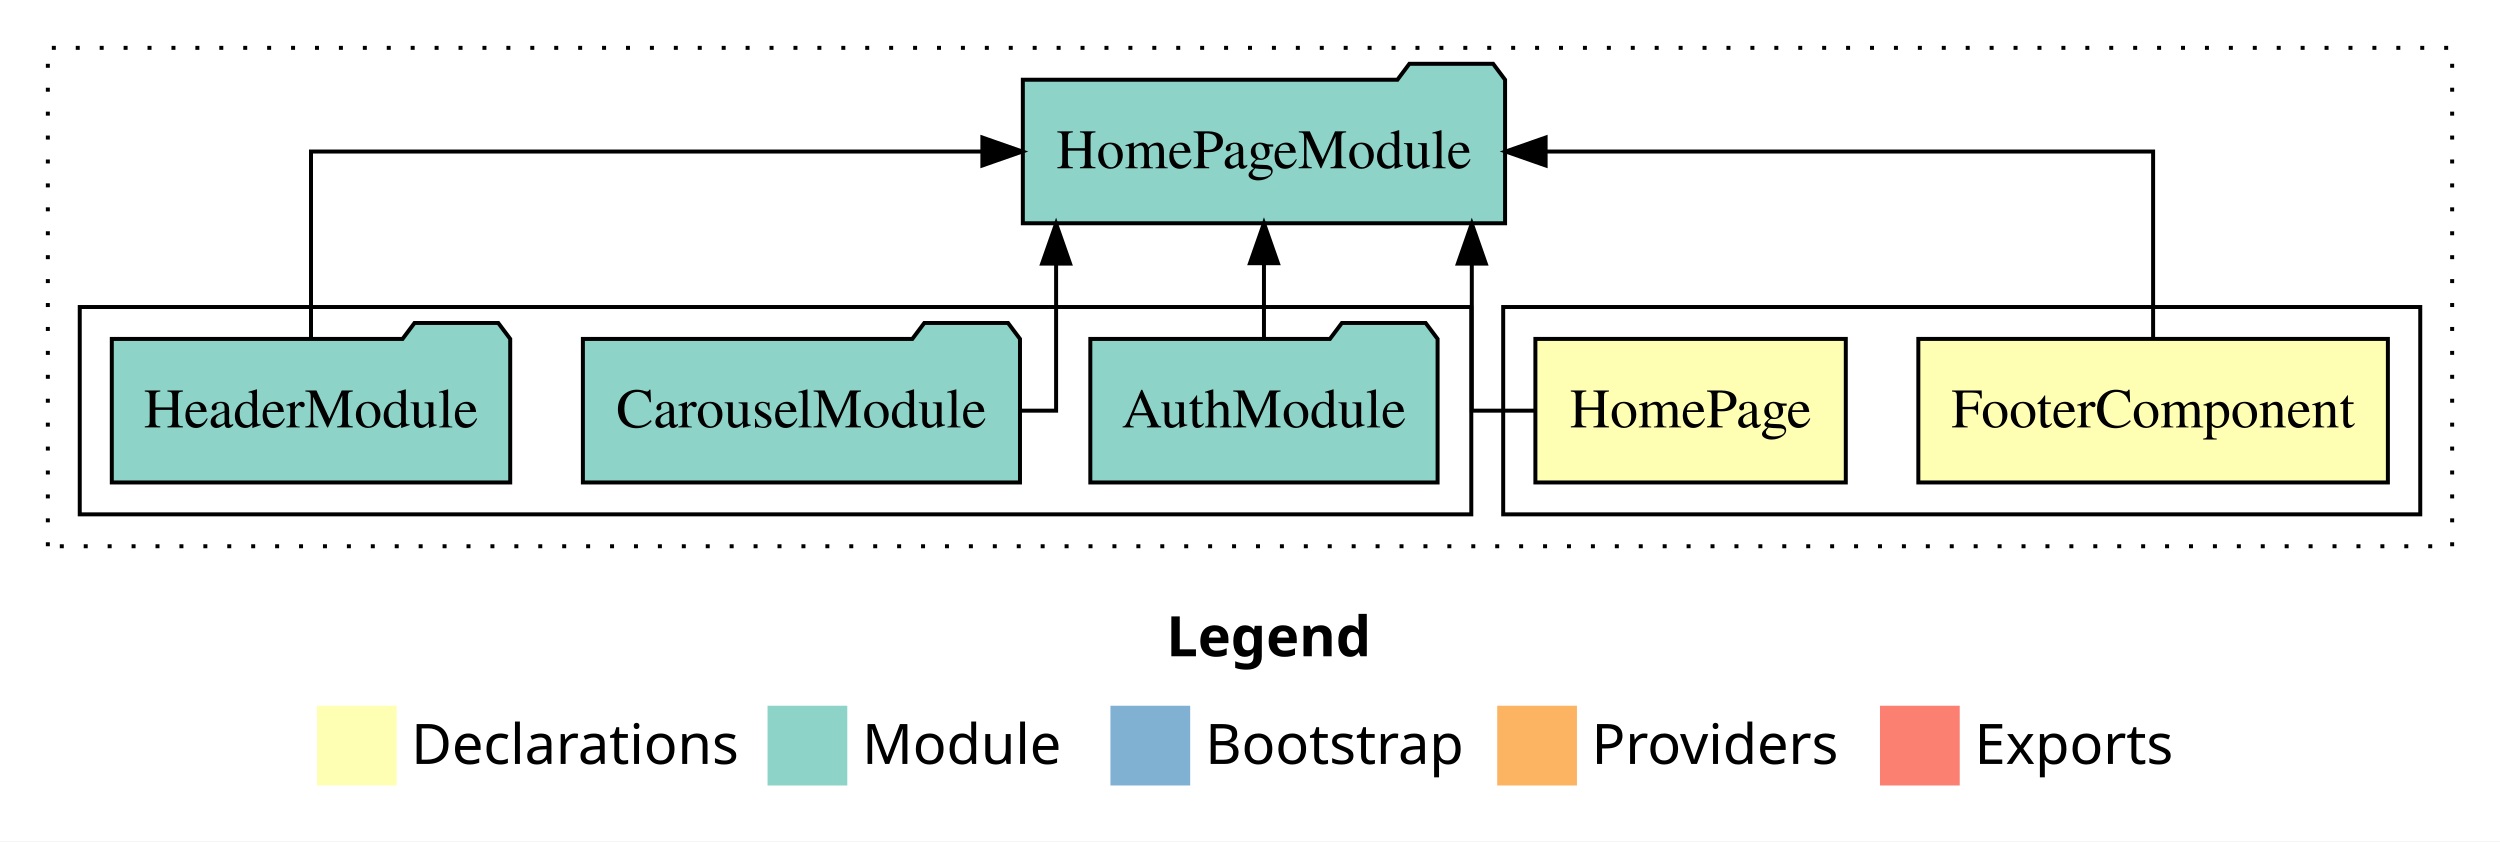
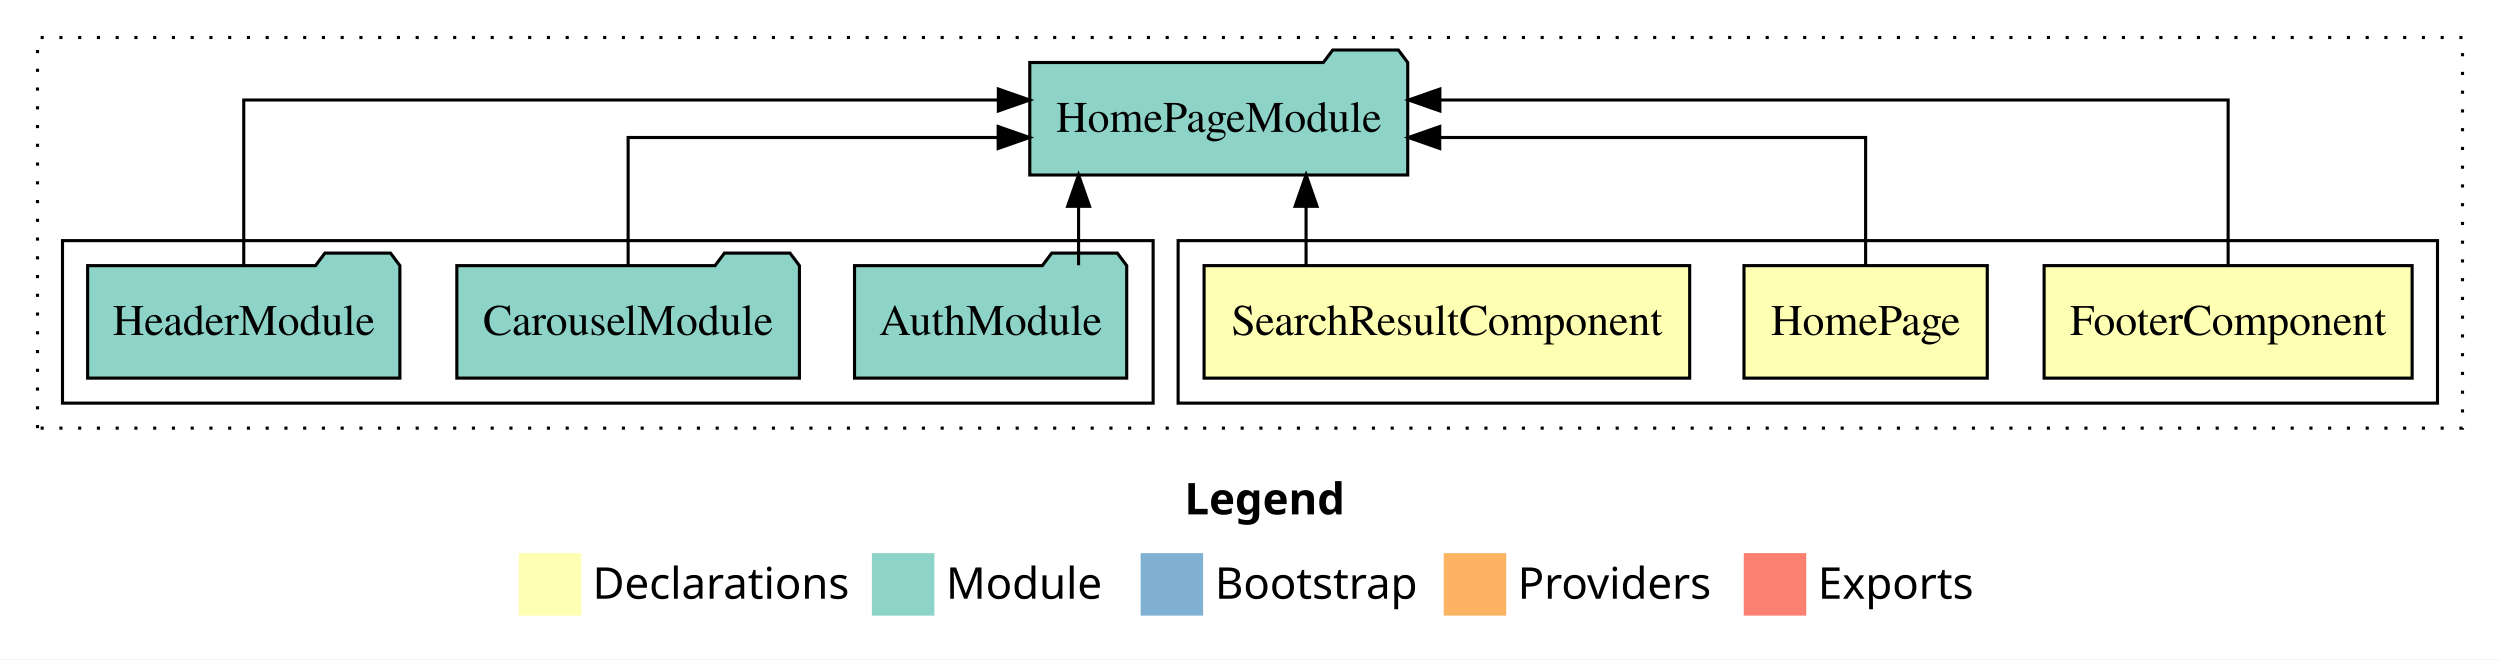
- <svg xmlns="http://www.w3.org/2000/svg" width="627pt" height="211pt" viewBox="0.00 0.00 627.00 211.00">
+ <svg xmlns="http://www.w3.org/2000/svg" width="800pt" height="211pt" viewBox="0.00 0.00 800.00 211.00">
  <g id="graph0" class="graph" transform="scale(1 1) rotate(0) translate(4 207)">
-     <polygon fill="#ffffff" stroke="transparent" points="-4,4 -4,-207 623,-207 623,4 -4,4" />
-     <text text-anchor="start" x="288.509" y="-42.4" font-family="sans-serif" font-weight="bold" font-size="14.00" fill="#000000">Legend</text>
-     <polygon fill="#ffffb3" stroke="transparent" points="75.5,-10 75.5,-30 95.5,-30 95.5,-10 75.5,-10" />
-     <text text-anchor="start" x="99.129" y="-15.4" font-family="sans-serif" font-size="14.00" fill="#000000">  Declarations</text>
-     <polygon fill="#8dd3c7" stroke="transparent" points="188.5,-10 188.5,-30 208.5,-30 208.5,-10 188.5,-10" />
-     <text text-anchor="start" x="212.225" y="-15.4" font-family="sans-serif" font-size="14.00" fill="#000000">  Module</text>
-     <polygon fill="#80b1d3" stroke="transparent" points="274.5,-10 274.5,-30 294.5,-30 294.5,-10 274.5,-10" />
-     <text text-anchor="start" x="298.281" y="-15.4" font-family="sans-serif" font-size="14.00" fill="#000000">  Bootstrap</text>
-     <polygon fill="#fdb462" stroke="transparent" points="371.5,-10 371.5,-30 391.5,-30 391.5,-10 371.5,-10" />
-     <text text-anchor="start" x="395.173" y="-15.4" font-family="sans-serif" font-size="14.00" fill="#000000">  Providers</text>
-     <polygon fill="#fb8072" stroke="transparent" points="467.5,-10 467.5,-30 487.5,-30 487.5,-10 467.5,-10" />
-     <text text-anchor="start" x="491.226" y="-15.4" font-family="sans-serif" font-size="14.00" fill="#000000">  Exports</text>
+     <polygon fill="#ffffff" stroke="transparent" points="-4,4 -4,-207 796,-207 796,4 -4,4" />
+     <text text-anchor="start" x="375.009" y="-42.4" font-family="sans-serif" font-weight="bold" font-size="14.00" fill="#000000">Legend</text>
+     <polygon fill="#ffffb3" stroke="transparent" points="162,-10 162,-30 182,-30 182,-10 162,-10" />
+     <text text-anchor="start" x="185.629" y="-15.4" font-family="sans-serif" font-size="14.00" fill="#000000">  Declarations</text>
+     <polygon fill="#8dd3c7" stroke="transparent" points="275,-10 275,-30 295,-30 295,-10 275,-10" />
+     <text text-anchor="start" x="298.725" y="-15.4" font-family="sans-serif" font-size="14.00" fill="#000000">  Module</text>
+     <polygon fill="#80b1d3" stroke="transparent" points="361,-10 361,-30 381,-30 381,-10 361,-10" />
+     <text text-anchor="start" x="384.781" y="-15.4" font-family="sans-serif" font-size="14.00" fill="#000000">  Bootstrap</text>
+     <polygon fill="#fdb462" stroke="transparent" points="458,-10 458,-30 478,-30 478,-10 458,-10" />
+     <text text-anchor="start" x="481.673" y="-15.4" font-family="sans-serif" font-size="14.00" fill="#000000">  Providers</text>
+     <polygon fill="#fb8072" stroke="transparent" points="554,-10 554,-30 574,-30 574,-10 554,-10" />
+     <text text-anchor="start" x="577.726" y="-15.4" font-family="sans-serif" font-size="14.00" fill="#000000">  Exports</text>
    <g id="clust1" class="cluster">
-       <polygon fill="none" stroke="#000000" stroke-dasharray="1,5" points="8,-70 8,-195 611,-195 611,-70 8,-70" />
+       <polygon fill="none" stroke="#000000" stroke-dasharray="1,5" points="8,-70 8,-195 784,-195 784,-70 8,-70" />
    </g>
    <g id="clust2" class="cluster">
-       <polygon fill="none" stroke="#000000" points="373,-78 373,-130 603,-130 603,-78 373,-78" />
+       <polygon fill="none" stroke="#000000" points="373,-78 373,-130 776,-130 776,-78 373,-78" />
    </g>
-     <g id="clust5" class="cluster">
+     <g id="clust6" class="cluster">
      <polygon fill="none" stroke="#000000" points="16,-78 16,-130 365,-130 365,-78 16,-78" />
    </g>
    <g id="node1" class="node">
-       <polygon fill="#ffffb3" stroke="#000000" points="594.881,-122 477.119,-122 477.119,-86 594.881,-86 594.881,-122" />
-       <text text-anchor="middle" x="536" y="-99.8" font-family="Times,serif" font-size="14.00" fill="#000000">FooterComponent</text>
+       <polygon fill="#ffffb3" stroke="#000000" points="767.881,-122 650.119,-122 650.119,-86 767.881,-86 767.881,-122" />
+       <text text-anchor="middle" x="709" y="-99.8" font-family="Times,serif" font-size="14.00" fill="#000000">FooterComponent</text>
+     </g>
+     <g id="node4" class="node">
+       <polygon fill="#8dd3c7" stroke="#000000" points="446.473,-187 443.473,-191 422.473,-191 419.473,-187 325.527,-187 325.527,-151 446.473,-151 446.473,-187" />
+       <text text-anchor="middle" x="386" y="-164.8" font-family="Times,serif" font-size="14.00" fill="#000000">HomePageModule</text>
+     </g>
+     <g id="edge1" class="edge">
+       <path fill="none" stroke="#000000" d="M709,-122.284C709,-143.321 709,-175 709,-175 709,-175 456.754,-175 456.754,-175" />
+       <polygon fill="#000000" stroke="#000000" points="456.754,-171.5 446.754,-175 456.754,-178.5 456.754,-171.5" />
+     </g>
+     <g id="node2" class="node">
+       <polygon fill="#ffffb3" stroke="#000000" points="631.925,-122 554.075,-122 554.075,-86 631.925,-86 631.925,-122" />
+       <text text-anchor="middle" x="593" y="-99.8" font-family="Times,serif" font-size="14.00" fill="#000000">HomePage</text>
+     </g>
+     <g id="edge2" class="edge">
+       <path fill="none" stroke="#000000" d="M593,-122.022C593,-139.373 593,-163 593,-163 593,-163 456.708,-163 456.708,-163" />
+       <polygon fill="#000000" stroke="#000000" points="456.708,-159.5 446.708,-163 456.708,-166.5 456.708,-159.5" />
    </g>
    <g id="node3" class="node">
-       <polygon fill="#8dd3c7" stroke="#000000" points="373.473,-187 370.473,-191 349.473,-191 346.473,-187 252.527,-187 252.527,-151 373.473,-151 373.473,-187" />
-       <text text-anchor="middle" x="313" y="-164.8" font-family="Times,serif" font-size="14.00" fill="#000000">HomePageModule</text>
+       <polygon fill="#ffffb3" stroke="#000000" points="536.697,-122 381.303,-122 381.303,-86 536.697,-86 536.697,-122" />
+       <text text-anchor="middle" x="459" y="-99.8" font-family="Times,serif" font-size="14.00" fill="#000000">SearchResultComponent</text>
    </g>
-     <g id="edge1" class="edge">
-       <path fill="none" stroke="#000000" d="M536,-122.106C536,-141.339 536,-169 536,-169 536,-169 383.641,-169 383.641,-169" />
-       <polygon fill="#000000" stroke="#000000" points="383.641,-165.5 373.641,-169 383.641,-172.5 383.641,-165.5" />
+     <g id="edge3" class="edge">
+       <path fill="none" stroke="#000000" d="M413.944,-122.106C413.944,-122.106 413.944,-140.991 413.944,-140.991" />
+       <polygon fill="#000000" stroke="#000000" points="410.444,-140.991 413.944,-150.991 417.444,-140.991 410.444,-140.991" />
    </g>
-     <g id="node2" class="node">
-       <polygon fill="#ffffb3" stroke="#000000" points="458.925,-122 381.075,-122 381.075,-86 458.925,-86 458.925,-122" />
-       <text text-anchor="middle" x="420" y="-99.8" font-family="Times,serif" font-size="14.00" fill="#000000">HomePage</text>
-     </g>
-     <g id="edge2" class="edge">
-       <path fill="none" stroke="#000000" d="M381.001,-104C372.063,-104 365.13,-104 365.13,-104 365.13,-104 365.13,-140.894 365.13,-140.894" />
-       <polygon fill="#000000" stroke="#000000" points="361.63,-140.894 365.13,-150.894 368.63,-140.894 361.63,-140.894" />
-     </g>
-     <g id="node4" class="node">
+     <g id="node5" class="node">
      <polygon fill="#8dd3c7" stroke="#000000" points="356.548,-122 353.548,-126 332.548,-126 329.548,-122 269.452,-122 269.452,-86 356.548,-86 356.548,-122" />
      <text text-anchor="middle" x="313" y="-99.8" font-family="Times,serif" font-size="14.00" fill="#000000">AuthModule</text>
    </g>
-     <g id="edge3" class="edge">
-       <path fill="none" stroke="#000000" d="M313,-122.106C313,-122.106 313,-140.991 313,-140.991" />
-       <polygon fill="#000000" stroke="#000000" points="309.5,-140.991 313,-150.991 316.5,-140.991 309.5,-140.991" />
+     <g id="edge4" class="edge">
+       <path fill="none" stroke="#000000" d="M341.143,-122.106C341.143,-122.106 341.143,-140.991 341.143,-140.991" />
+       <polygon fill="#000000" stroke="#000000" points="337.644,-140.991 341.143,-150.991 344.644,-140.991 337.644,-140.991" />
    </g>
-     <g id="node5" class="node">
+     <g id="node6" class="node">
      <polygon fill="#8dd3c7" stroke="#000000" points="251.812,-122 248.812,-126 227.812,-126 224.812,-122 142.188,-122 142.188,-86 251.812,-86 251.812,-122" />
      <text text-anchor="middle" x="197" y="-99.8" font-family="Times,serif" font-size="14.00" fill="#000000">CarouselModule</text>
    </g>
-     <g id="edge4" class="edge">
-       <path fill="none" stroke="#000000" d="M251.719,-104C257.243,-104 260.87,-104 260.87,-104 260.87,-104 260.87,-140.894 260.87,-140.894" />
-       <polygon fill="#000000" stroke="#000000" points="257.37,-140.894 260.87,-150.894 264.37,-140.894 257.37,-140.894" />
+     <g id="edge5" class="edge">
+       <path fill="none" stroke="#000000" d="M197,-122.022C197,-139.373 197,-163 197,-163 197,-163 315.419,-163 315.419,-163" />
+       <polygon fill="#000000" stroke="#000000" points="315.419,-166.5 325.419,-163 315.419,-159.5 315.419,-166.5" />
    </g>
-     <g id="node6" class="node">
+     <g id="node7" class="node">
      <polygon fill="#8dd3c7" stroke="#000000" points="123.961,-122 120.961,-126 99.961,-126 96.961,-122 24.039,-122 24.039,-86 123.961,-86 123.961,-122" />
      <text text-anchor="middle" x="74" y="-99.8" font-family="Times,serif" font-size="14.00" fill="#000000">HeaderModule</text>
    </g>
-     <g id="edge5" class="edge">
-       <path fill="none" stroke="#000000" d="M74,-122.106C74,-141.339 74,-169 74,-169 74,-169 242.381,-169 242.381,-169" />
-       <polygon fill="#000000" stroke="#000000" points="242.381,-172.5 252.381,-169 242.381,-165.5 242.381,-172.5" />
+     <g id="edge6" class="edge">
+       <path fill="none" stroke="#000000" d="M74,-122.284C74,-143.321 74,-175 74,-175 74,-175 315.473,-175 315.473,-175" />
+       <polygon fill="#000000" stroke="#000000" points="315.473,-178.5 325.473,-175 315.473,-171.5 315.473,-178.5" />
    </g>
  </g>
</svg>
